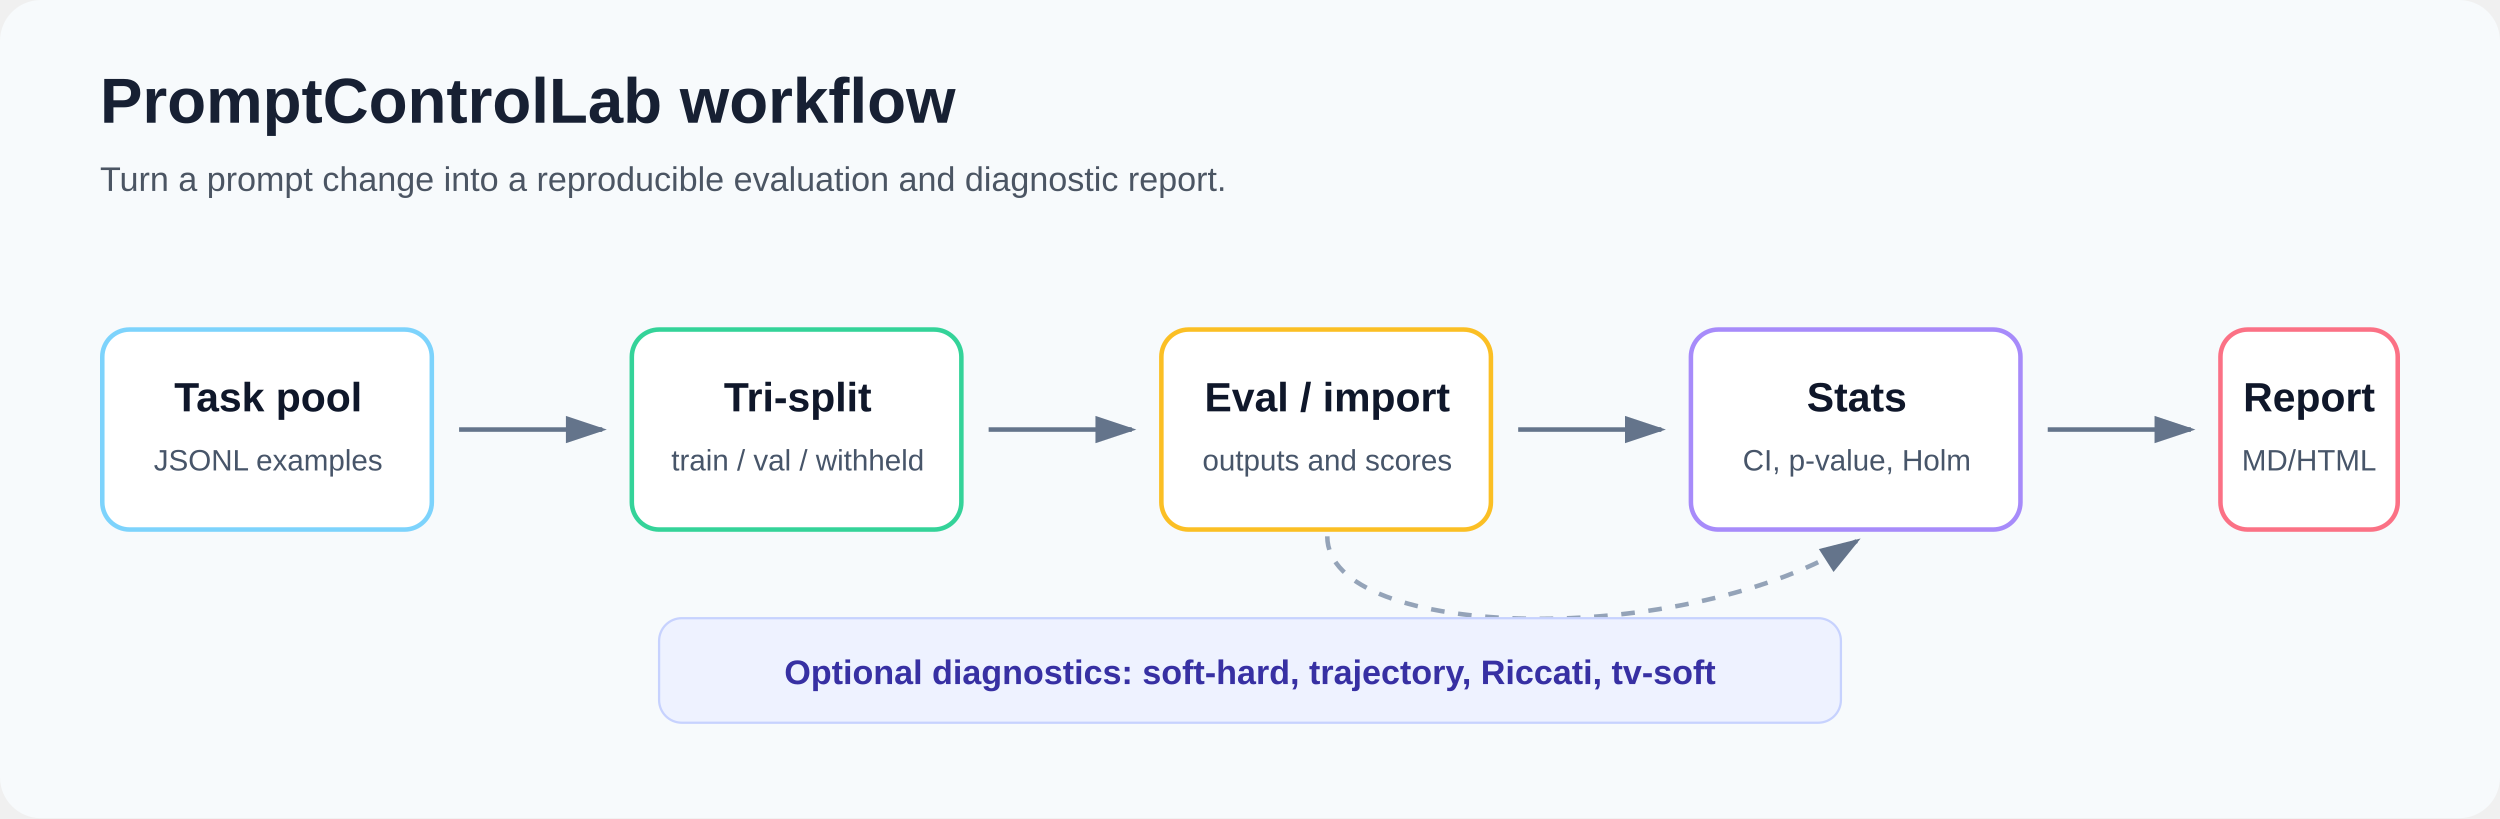
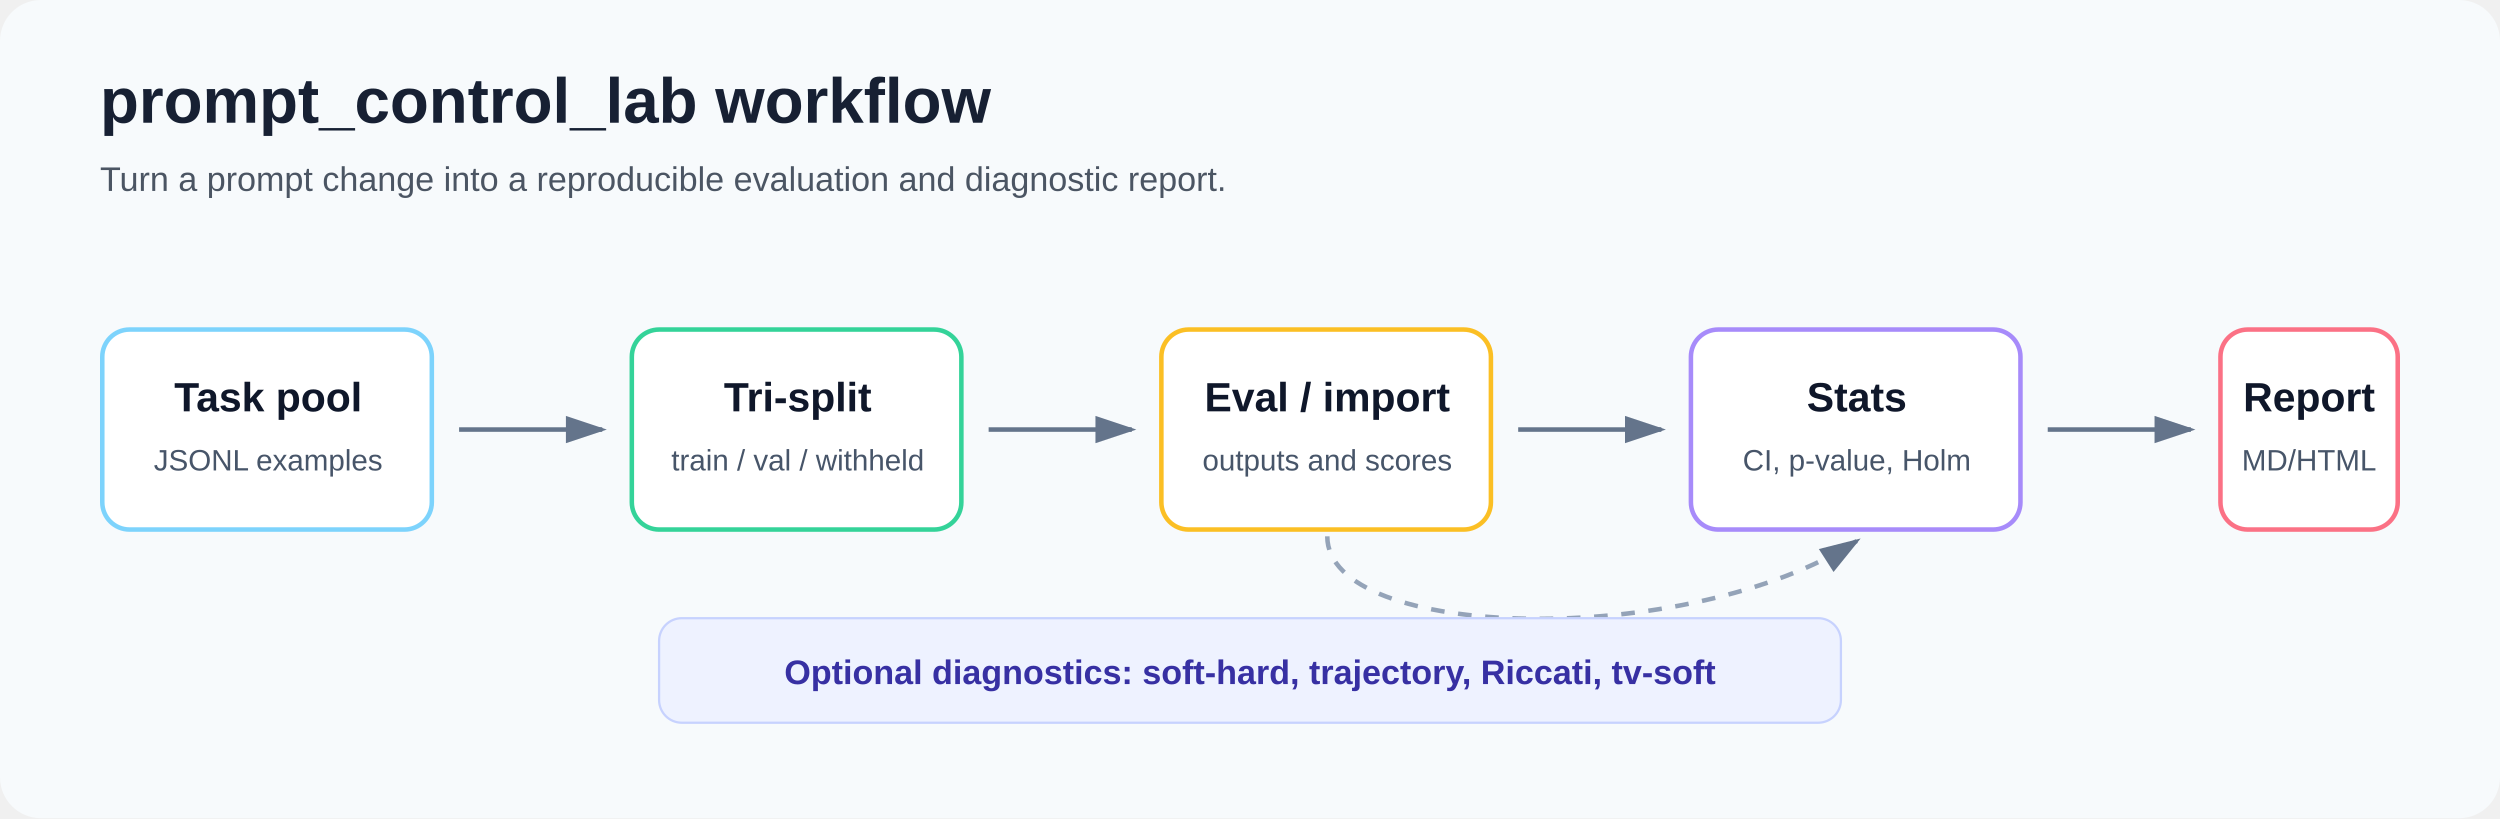
<svg xmlns="http://www.w3.org/2000/svg" width="1100" height="360" viewBox="0 0 1100 360" role="img" aria-labelledby="title desc">
  <rect width="1100" height="360" rx="18" fill="#f7fafc" />
-   <text x="44" y="54" font-family="Segoe UI, Arial, sans-serif" font-size="28" font-weight="700" fill="#172033">PromptControlLab workflow</text>
+   <text x="44" y="54" font-family="Segoe UI, Arial, sans-serif" font-size="28" font-weight="700" fill="#172033">prompt_control_lab workflow</text>
  <text x="44" y="84" font-family="Segoe UI, Arial, sans-serif" font-size="15" fill="#4b5563">Turn a prompt change into a reproducible evaluation and diagnostic report.</text>
  <defs>
    <marker id="arrow" markerWidth="10" markerHeight="10" refX="8" refY="3" orient="auto" markerUnits="strokeWidth">
      <path d="M0,0 L0,6 L9,3 z" fill="#64748b" />
    </marker>
  </defs>
  <g font-family="Segoe UI, Arial, sans-serif">
    <rect x="45" y="145" width="145" height="88" rx="12" fill="#ffffff" stroke="#7dd3fc" stroke-width="2" />
    <text x="118" y="181" text-anchor="middle" font-size="18" font-weight="700" fill="#0f172a">Task pool</text>
    <text x="118" y="207" text-anchor="middle" font-size="13" fill="#475569">JSONL examples</text>
    <line x1="202" y1="189" x2="265" y2="189" stroke="#64748b" stroke-width="2" marker-end="url(#arrow)" />
    <rect x="278" y="145" width="145" height="88" rx="12" fill="#ffffff" stroke="#34d399" stroke-width="2" />
    <text x="351" y="181" text-anchor="middle" font-size="18" font-weight="700" fill="#0f172a">Tri-split</text>
    <text x="351" y="207" text-anchor="middle" font-size="13" fill="#475569">train / val / withheld</text>
    <line x1="435" y1="189" x2="498" y2="189" stroke="#64748b" stroke-width="2" marker-end="url(#arrow)" />
    <rect x="511" y="145" width="145" height="88" rx="12" fill="#ffffff" stroke="#fbbf24" stroke-width="2" />
    <text x="584" y="181" text-anchor="middle" font-size="18" font-weight="700" fill="#0f172a">Eval / import</text>
    <text x="584" y="207" text-anchor="middle" font-size="13" fill="#475569">outputs and scores</text>
    <line x1="668" y1="189" x2="731" y2="189" stroke="#64748b" stroke-width="2" marker-end="url(#arrow)" />
    <rect x="744" y="145" width="145" height="88" rx="12" fill="#ffffff" stroke="#a78bfa" stroke-width="2" />
    <text x="817" y="181" text-anchor="middle" font-size="18" font-weight="700" fill="#0f172a">Stats</text>
    <text x="817" y="207" text-anchor="middle" font-size="13" fill="#475569">CI, p-value, Holm</text>
    <line x1="901" y1="189" x2="964" y2="189" stroke="#64748b" stroke-width="2" marker-end="url(#arrow)" />
    <rect x="977" y="145" width="78" height="88" rx="12" fill="#ffffff" stroke="#fb7185" stroke-width="2" />
    <text x="1016" y="181" text-anchor="middle" font-size="18" font-weight="700" fill="#0f172a">Report</text>
    <text x="1016" y="207" text-anchor="middle" font-size="13" fill="#475569">MD/HTML</text>
    <path d="M584 236 C584 282, 742 286, 817 238" fill="none" stroke="#94a3b8" stroke-width="2" stroke-dasharray="6 6" marker-end="url(#arrow)" />
    <rect x="290" y="272" width="520" height="46" rx="10" fill="#eef2ff" stroke="#c7d2fe" />
    <text x="550" y="301" text-anchor="middle" font-size="15" font-weight="700" fill="#3730a3">Optional diagnostics: soft-hard, trajectory, Riccati, tv-soft</text>
  </g>
</svg>
